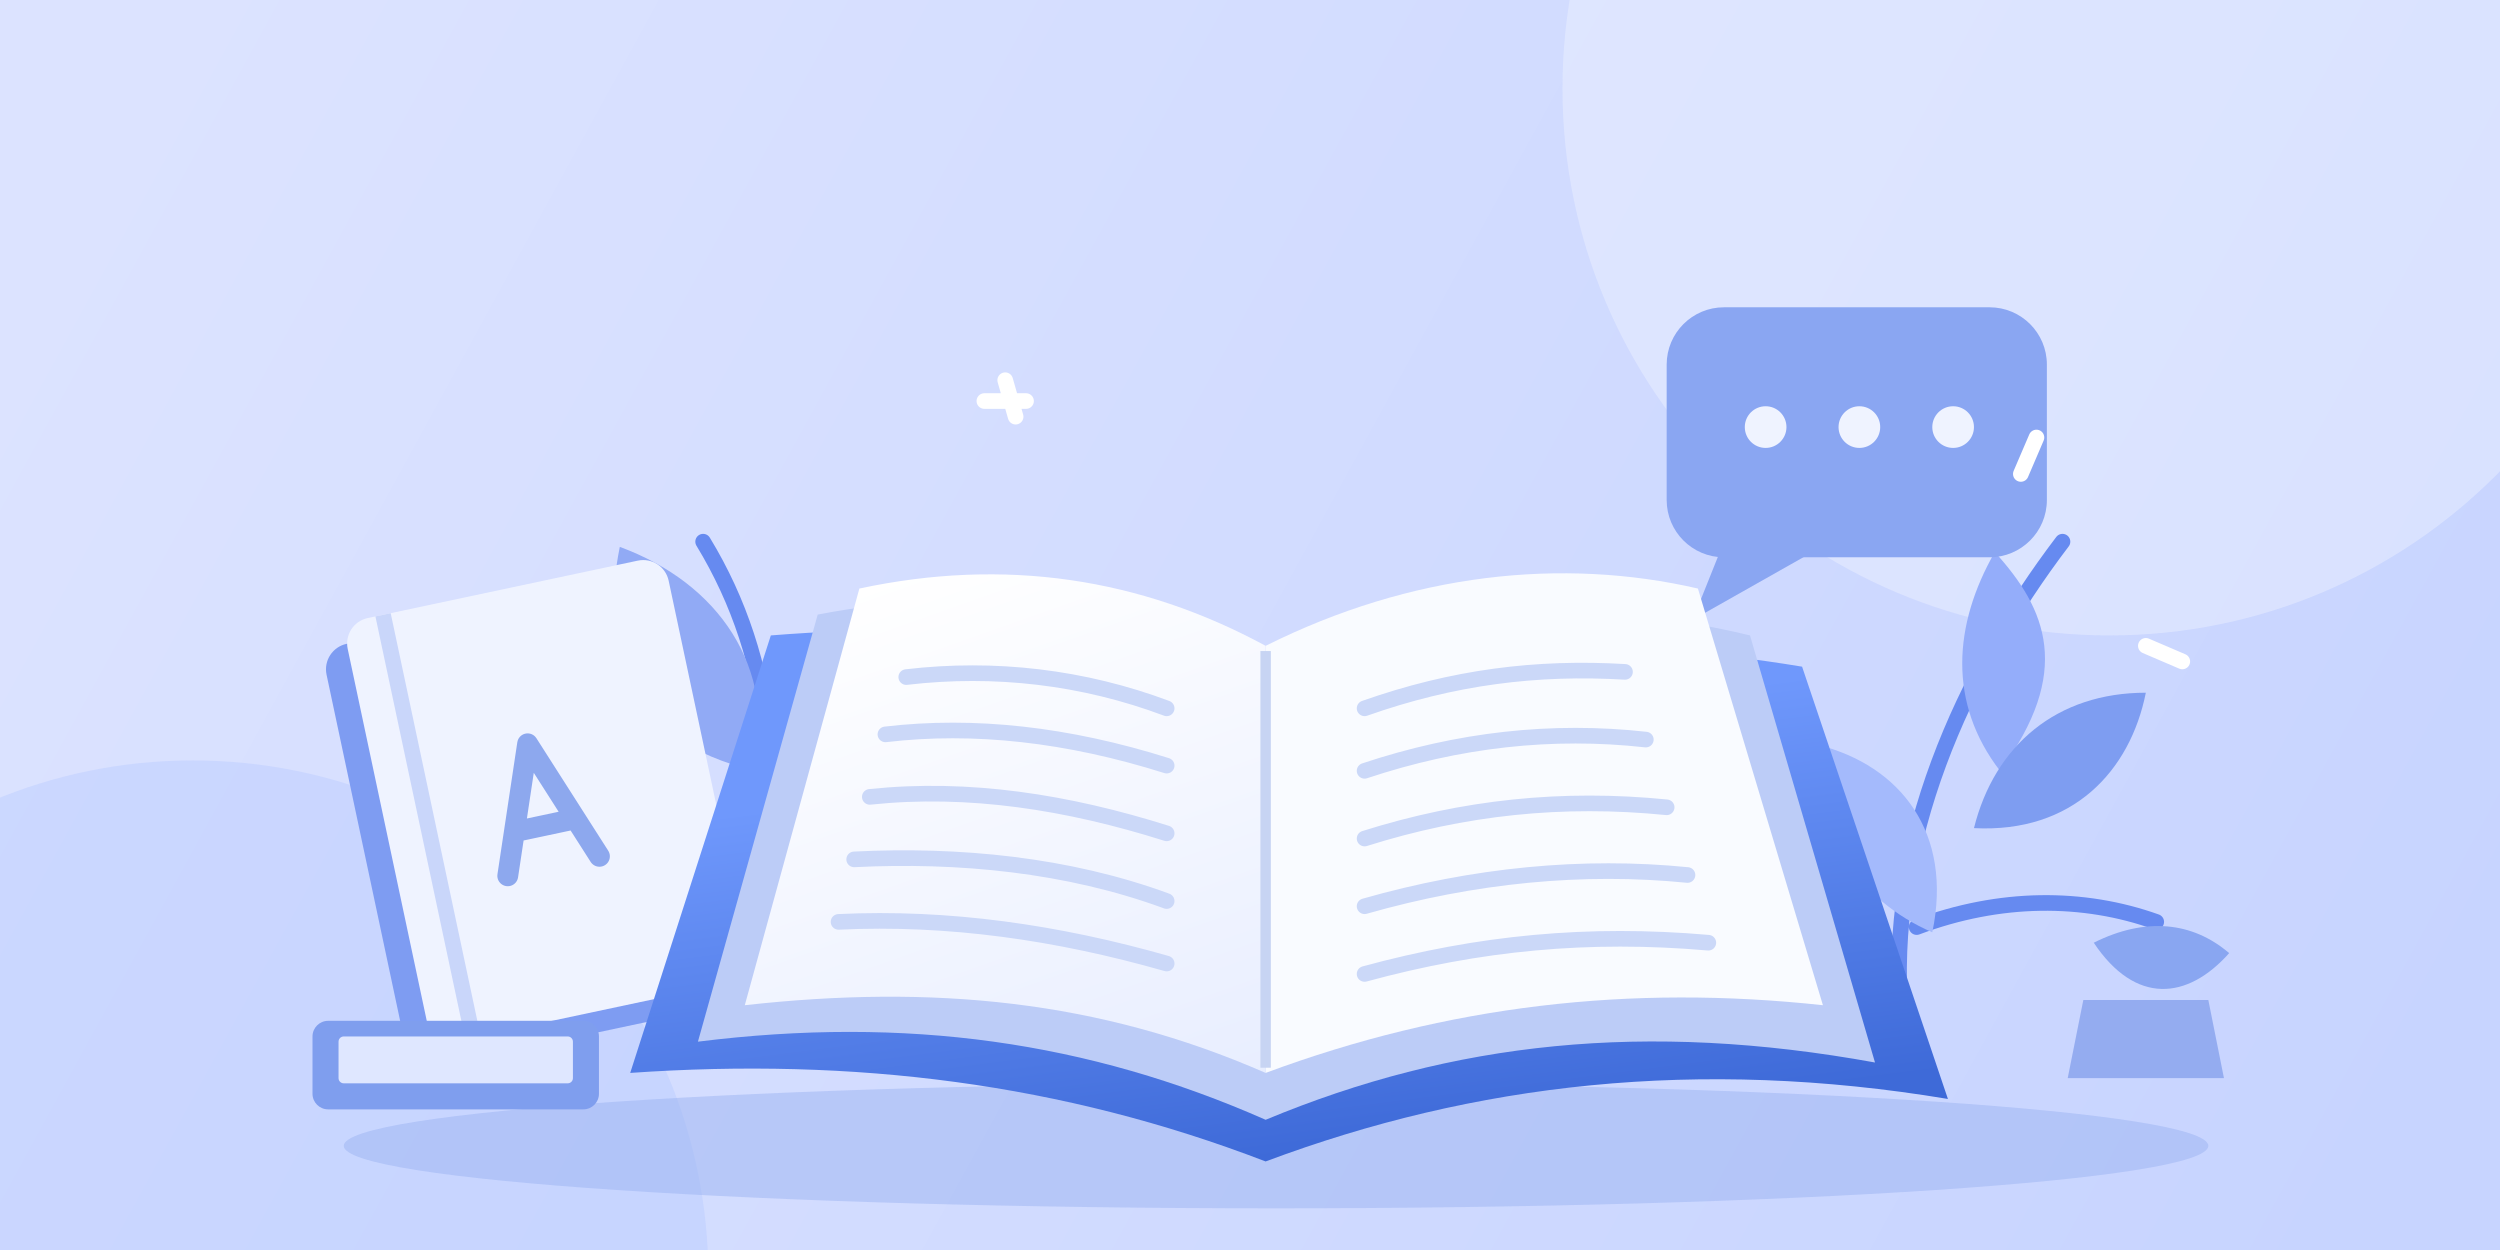
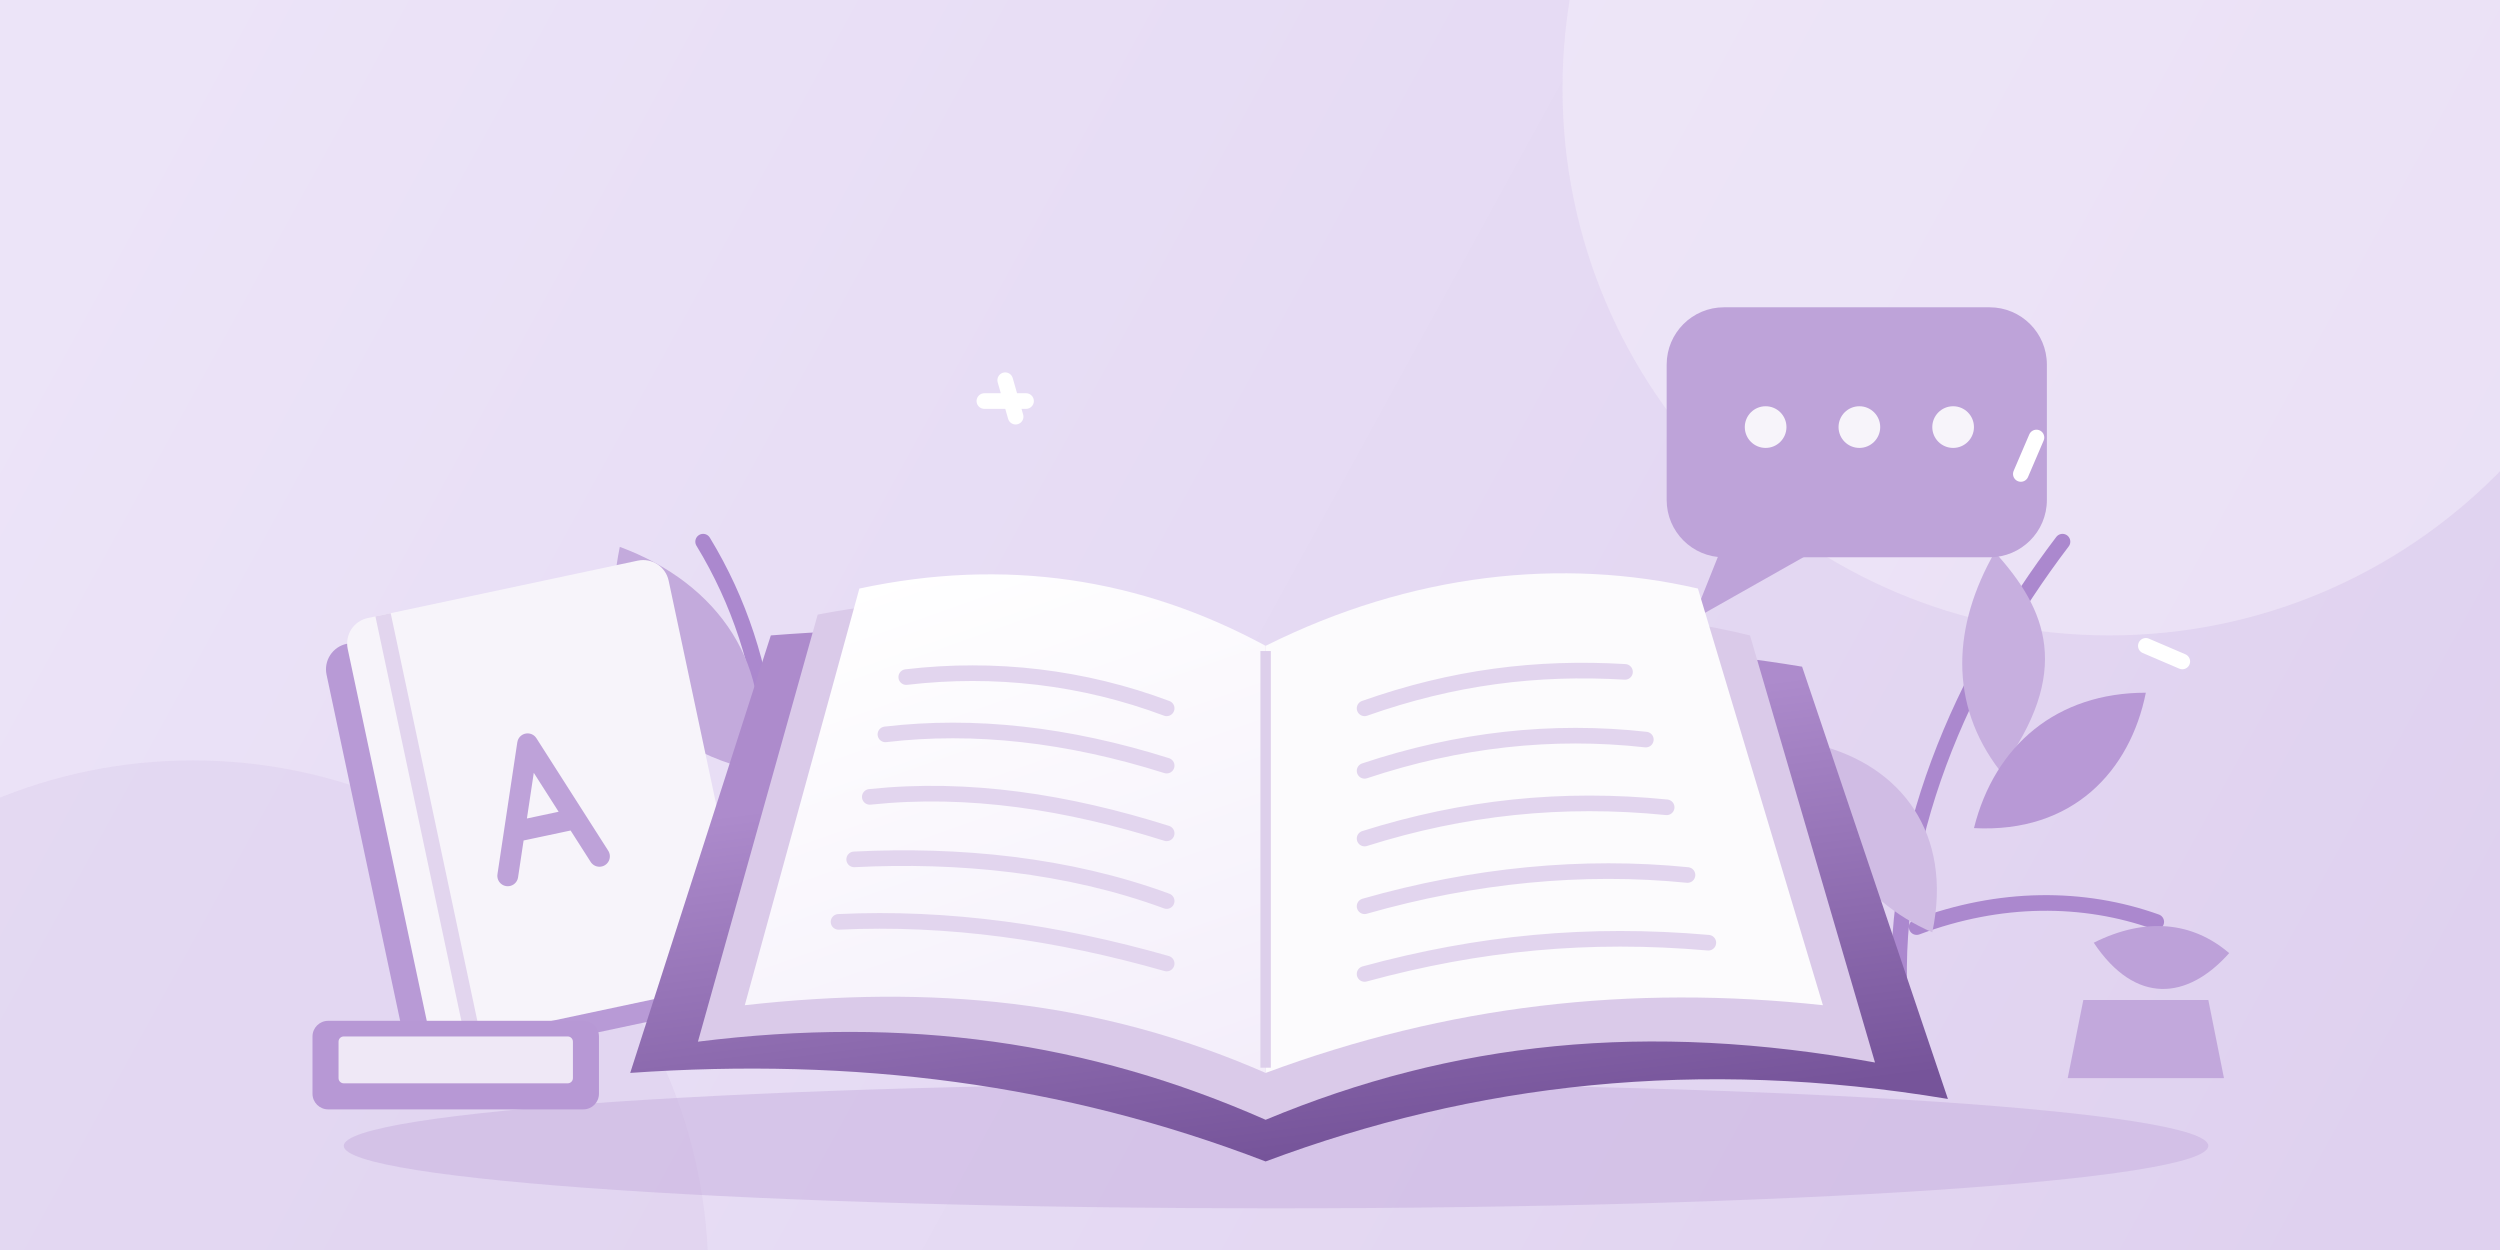
<svg xmlns="http://www.w3.org/2000/svg" width="480" height="240" viewBox="0 0 480 240" fill="none">
  <defs>
    <linearGradient id="sky" x1="30" y1="10" x2="450" y2="240" gradientUnits="userSpaceOnUse">
-       <stop stop-color="#dce3ff" />
-       <stop offset="1" stop-color="#c7d4ff" />
+       <stop stop-color="#ece4f8" />
+       <stop offset="1" stop-color="#dfd1ef" />
    </linearGradient>
    <linearGradient id="cover" x1="220" y1="146" x2="230" y2="224" gradientUnits="userSpaceOnUse">
-       <stop stop-color="#6f98fc" />
-       <stop offset="1" stop-color="#3e6ad8" />
+       <stop stop-color="#ad8bcc" />
+       <stop offset="1" stop-color="#76549a" />
    </linearGradient>
    <linearGradient id="paper" x1="200" y1="100" x2="240" y2="213" gradientUnits="userSpaceOnUse">
      <stop stop-color="white" />
-       <stop offset="1" stop-color="#e7edff" />
+       <stop offset="1" stop-color="#f3edfa" />
    </linearGradient>
  </defs>
  <path fill="url(#sky)" d="M0 0h480v240H0z" />
-   <circle cx="405" cy="17" r="105" fill="#eef2ff" opacity=".45" />
-   <circle cx="37" cy="245" r="99" fill="#b5c8ff" opacity=".4" />
-   <ellipse cx="245" cy="220" rx="179" ry="12" fill="#9bb3f1" opacity=".5" />
-   <g stroke="#668af0" stroke-width="3" stroke-linecap="round">
+   <circle cx="405" cy="17" r="105" fill="#f7f1fc" opacity=".45" />
+   <circle cx="37" cy="245" r="99" fill="#dacaea" opacity=".4" />
+   <ellipse cx="245" cy="220" rx="179" ry="12" fill="#c6aede" opacity=".5" />
+   <g stroke="#ab88ce" stroke-width="3" stroke-linecap="round">
    <path d="M365 195c-3-33 12-66 31-91M368 178c16-6 32-6 46-1" />
-     <path d="M384 148c-10-13-9-28-1-42 10 11 15 23 1 42Z" fill="#94adfa" stroke="none" />
-     <path d="M379 159c19 1 30-11 33-26-17 0-29 10-33 26Z" fill="#7e9df1" stroke="none" />
-     <path d="M371 179c-14-6-24-20-22-36 16 4 26 17 22 36Z" fill="#a4bafc" stroke="none" />
-     <path d="M402 181c10-5 19-4 26 2-8 9-18 10-26-2Z" fill="#89a6f1" stroke="none" />
+     <path d="M384 148c-10-13-9-28-1-42 10 11 15 23 1 42Z" fill="#c7afdf" stroke="none" />
+     <path d="M379 159c19 1 30-11 33-26-17 0-29 10-33 26Z" fill="#b899d6" stroke="none" />
+     <path d="M371 179c-14-6-24-20-22-36 16 4 26 17 22 36Z" fill="#d0bce4" stroke="none" />
+     <path d="M402 181c10-5 19-4 26 2-8 9-18 10-26-2Z" fill="#bda1d9" stroke="none" />
    <path d="M145 187c6-33 4-60-10-83" />
-     <path d="M145 148c-25-6-30-23-26-43 19 7 30 23 26 43Z" fill="#91aaf5" stroke="none" />
-     <path d="M147 165c20-12 29-27 24-45-16 6-28 24-24 45Z" fill="#a5bbfc" stroke="none" />
+     <path d="M145 148c-25-6-30-23-26-43 19 7 30 23 26 43Z" fill="#c3aadc" stroke="none" />
+     <path d="M147 165c20-12 29-27 24-45-16 6-28 24-24 45Z" fill="#d1bde4" stroke="none" />
  </g>
  <g transform="rotate(-12 107 160)">
-     <rect x="70" y="116" width="63" height="83" rx="5" fill="#7e9cf2" />
-     <rect x="75" y="112" width="63" height="83" rx="5" fill="#eff3ff" />
-     <path d="M83 112v83" stroke="#c9d6fa" stroke-width="3" />
-     <path d="m96 166 9-24 9 24m-15-8h12" stroke="#8da8ee" stroke-width="4" stroke-linecap="round" stroke-linejoin="round" />
+     <rect x="70" y="116" width="63" height="83" rx="5" fill="#b89ad6" />
+     <rect x="75" y="112" width="63" height="83" rx="5" fill="#f7f4fa" />
+     <path d="M83 112v83" stroke="#e2d5ee" stroke-width="3" />
+     <path d="m96 166 9-24 9 24m-15-8h12" stroke="#bea2d9" stroke-width="4" stroke-linecap="round" stroke-linejoin="round" />
  </g>
-   <rect x="320" y="59" width="73" height="48" rx="11" fill="#8aa6f2" />
-   <path d="m331 104-6 15 23-13" fill="#8aa6f2" />
-   <g fill="#eff3ff">
+   <rect x="320" y="59" width="73" height="48" rx="11" fill="#bea3d9" />
+   <path d="m331 104-6 15 23-13" fill="#bea3d9" />
+   <g fill="#f7f4fa">
    <circle cx="339" cy="82" r="4" />
    <circle cx="357" cy="82" r="4" />
    <circle cx="375" cy="82" r="4" />
  </g>
  <path d="m121 206 27-84c38-3 70 0 95 15 31-14 67-15 103-9l28 83c-48-8-91-3-131 12-39-15-79-20-122-17Z" fill="url(#cover)" />
-   <path d="m134 200 23-82c31-6 62-2 86 11 28-12 60-15 93-7l24 82c-44-8-81-4-117 11-34-15-69-20-109-15Z" fill="#bcccf7" />
+   <path d="m134 200 23-82c31-6 62-2 86 11 28-12 60-15 93-7l24 82c-44-8-81-4-117 11-34-15-69-20-109-15Z" fill="#dacae9" />
  <path d="m143 193 22-80c28-6 54-2 78 11v82c-32-14-64-17-100-13Z" fill="url(#paper)" />
-   <path d="m243 124c28-14 57-17 83-11l24 80c-37-4-72 0-107 13v-82Z" fill="#f9fbff" />
-   <path d="M243 125v80" stroke="#c7d4f3" stroke-width="2" />
-   <g stroke="#cbd8f8" stroke-width="3" stroke-linecap="round">
+   <path d="m243 124c28-14 57-17 83-11l24 80c-37-4-72 0-107 13v-82Z" fill="#fcfbfd" />
+   <path d="M243 125v80" stroke="#ddcfeb" stroke-width="2" />
+   <g stroke="#e2d5ee" stroke-width="3" stroke-linecap="round">
    <path d="M174 130c17-2 34 0 50 6M170 141c17-2 35 0 54 6M167 153c19-2 38 1 57 7M164 165c20-1 41 1 60 8M161 177c21-1 42 2 63 8M262 136c17-6 33-8 50-7M262 148c18-6 36-8 54-6M262 161c19-6 38-8 58-6M262 174c21-6 42-8 62-6M262 187c22-6 43-8 66-6" />
  </g>
-   <rect x="60" y="196" width="55" height="17" rx="3" fill="#7f9eee" />
-   <rect x="65" y="199" width="45" height="9" rx="1" fill="#dfe7ff" />
-   <path d="m397 207 3-15h24l3 15" fill="#94acf0" />
+   <rect x="60" y="196" width="55" height="17" rx="3" fill="#b798d5" />
+   <rect x="65" y="199" width="45" height="9" rx="1" fill="#efe8f6" />
+   <path d="m397 207 3-15h24l3 15" fill="#c2a8dc" />
  <path d="m388 91 3-7m21 40 7 3M193 73l2 7m-6-3h8" stroke="#fff" stroke-width="3" stroke-linecap="round" />
</svg>
